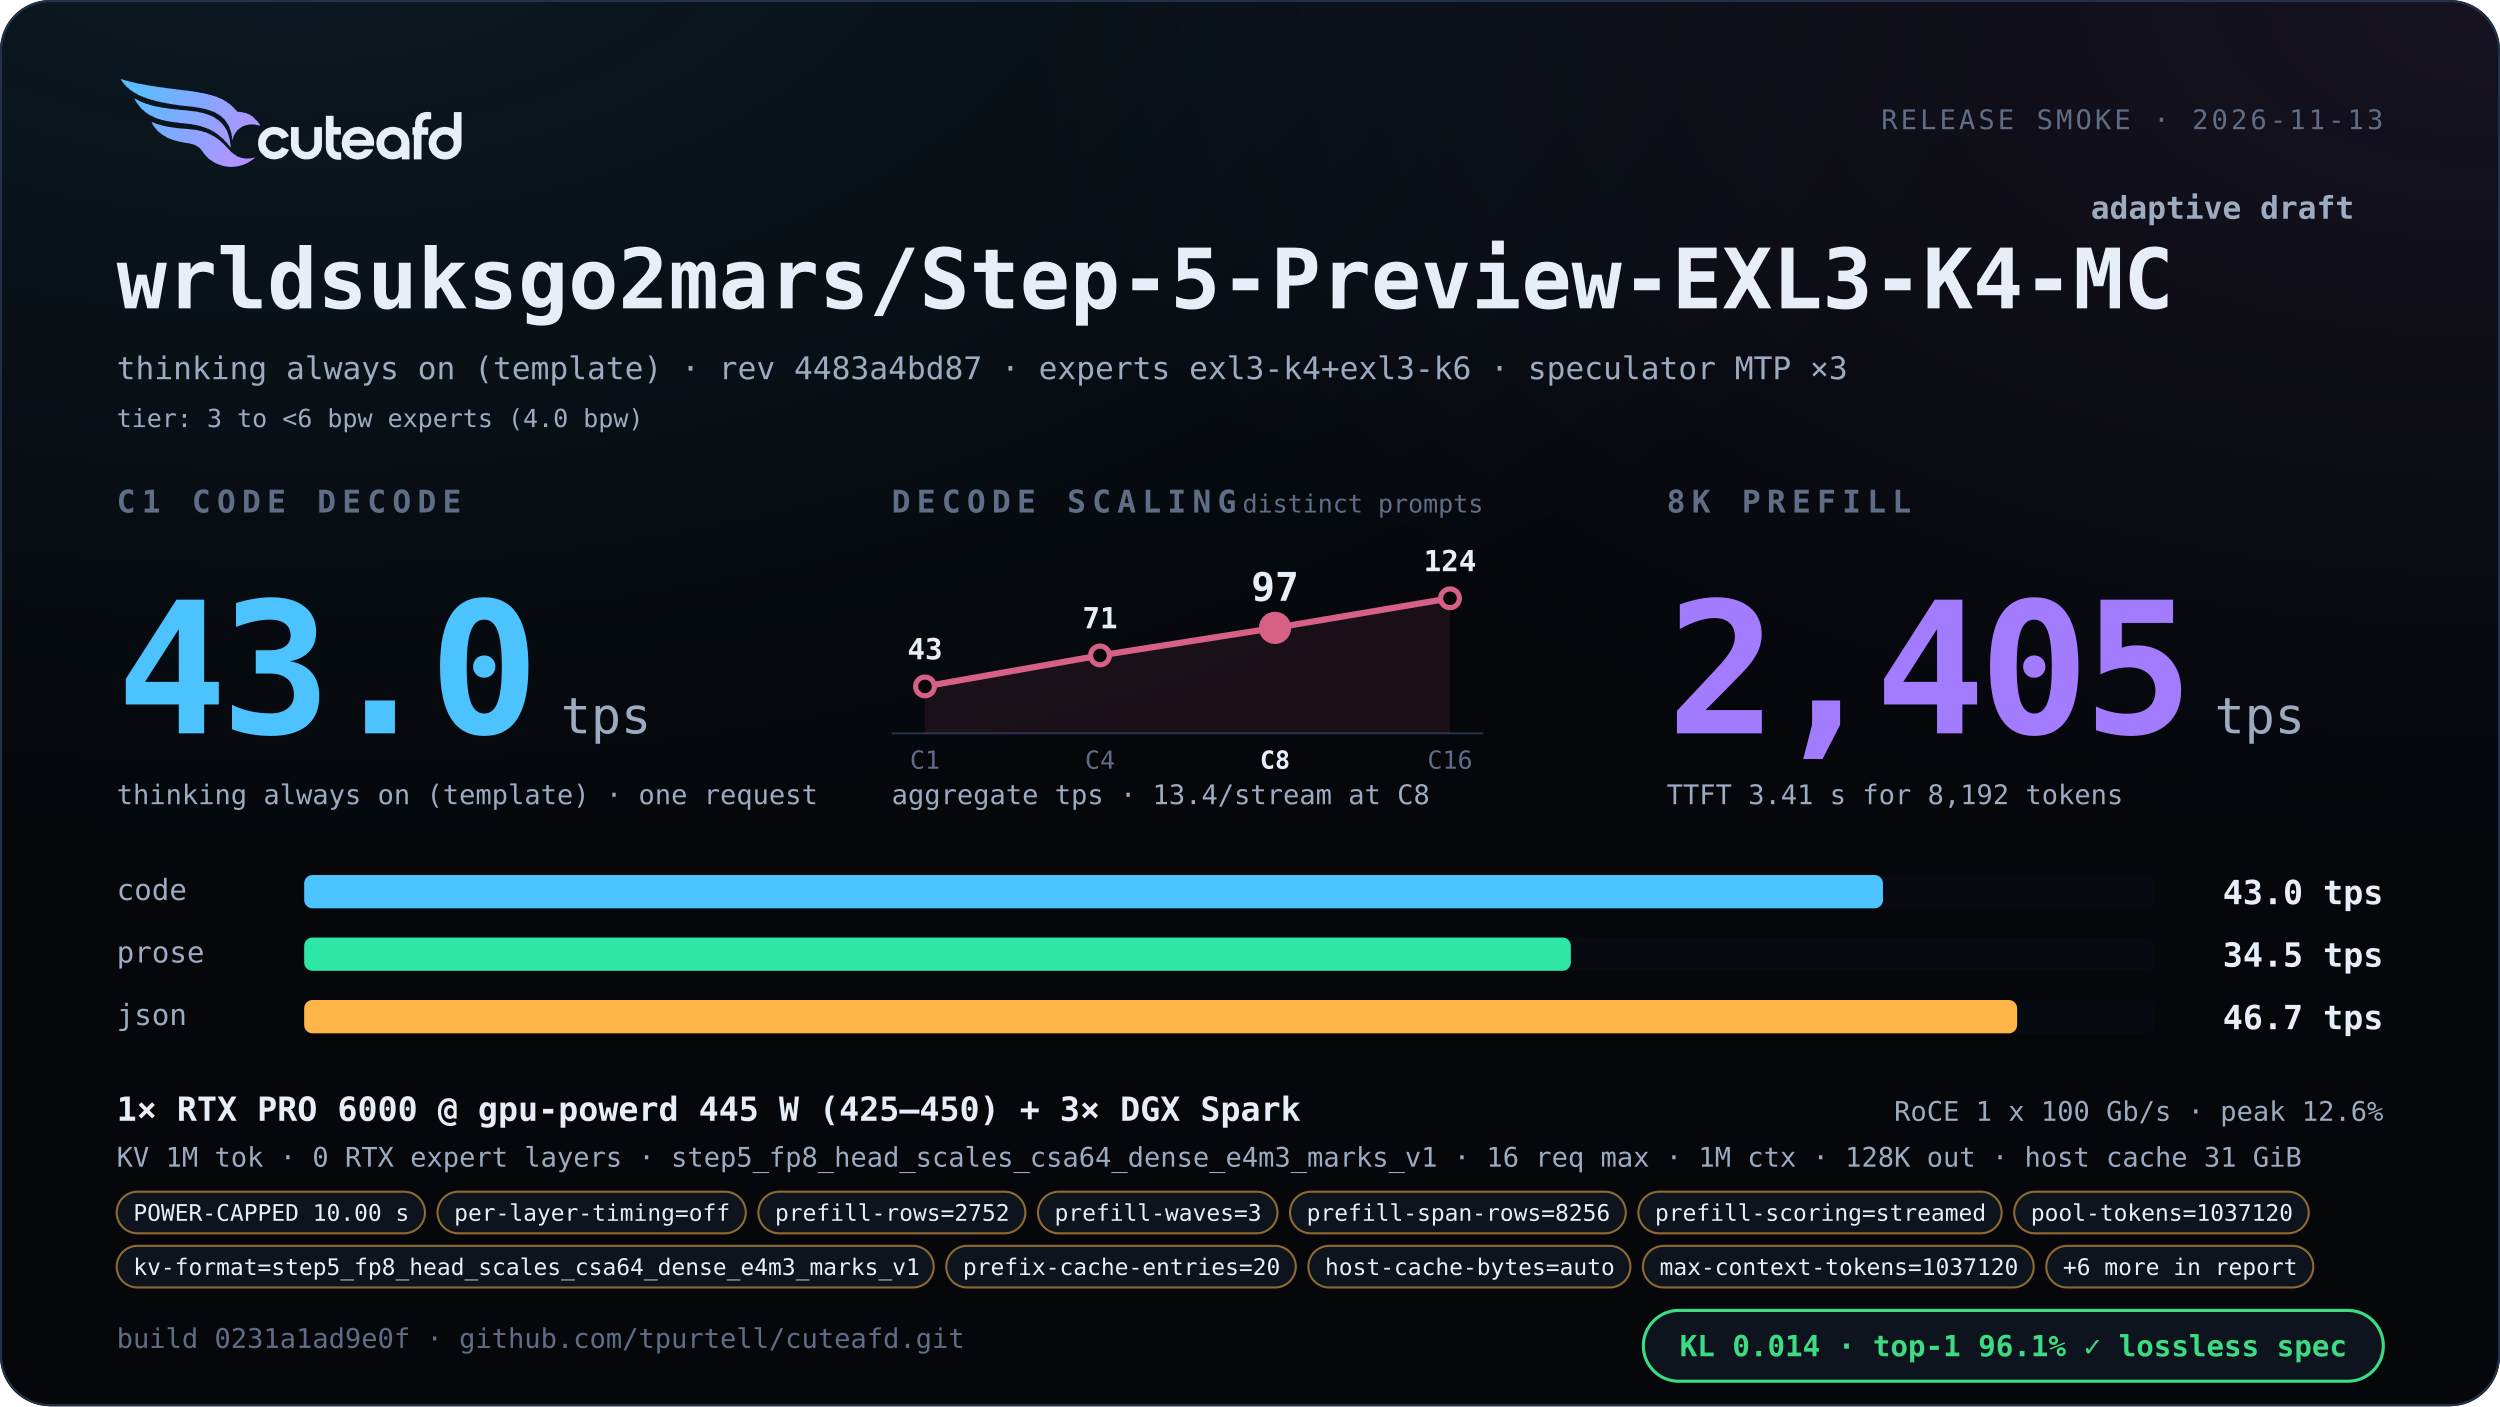
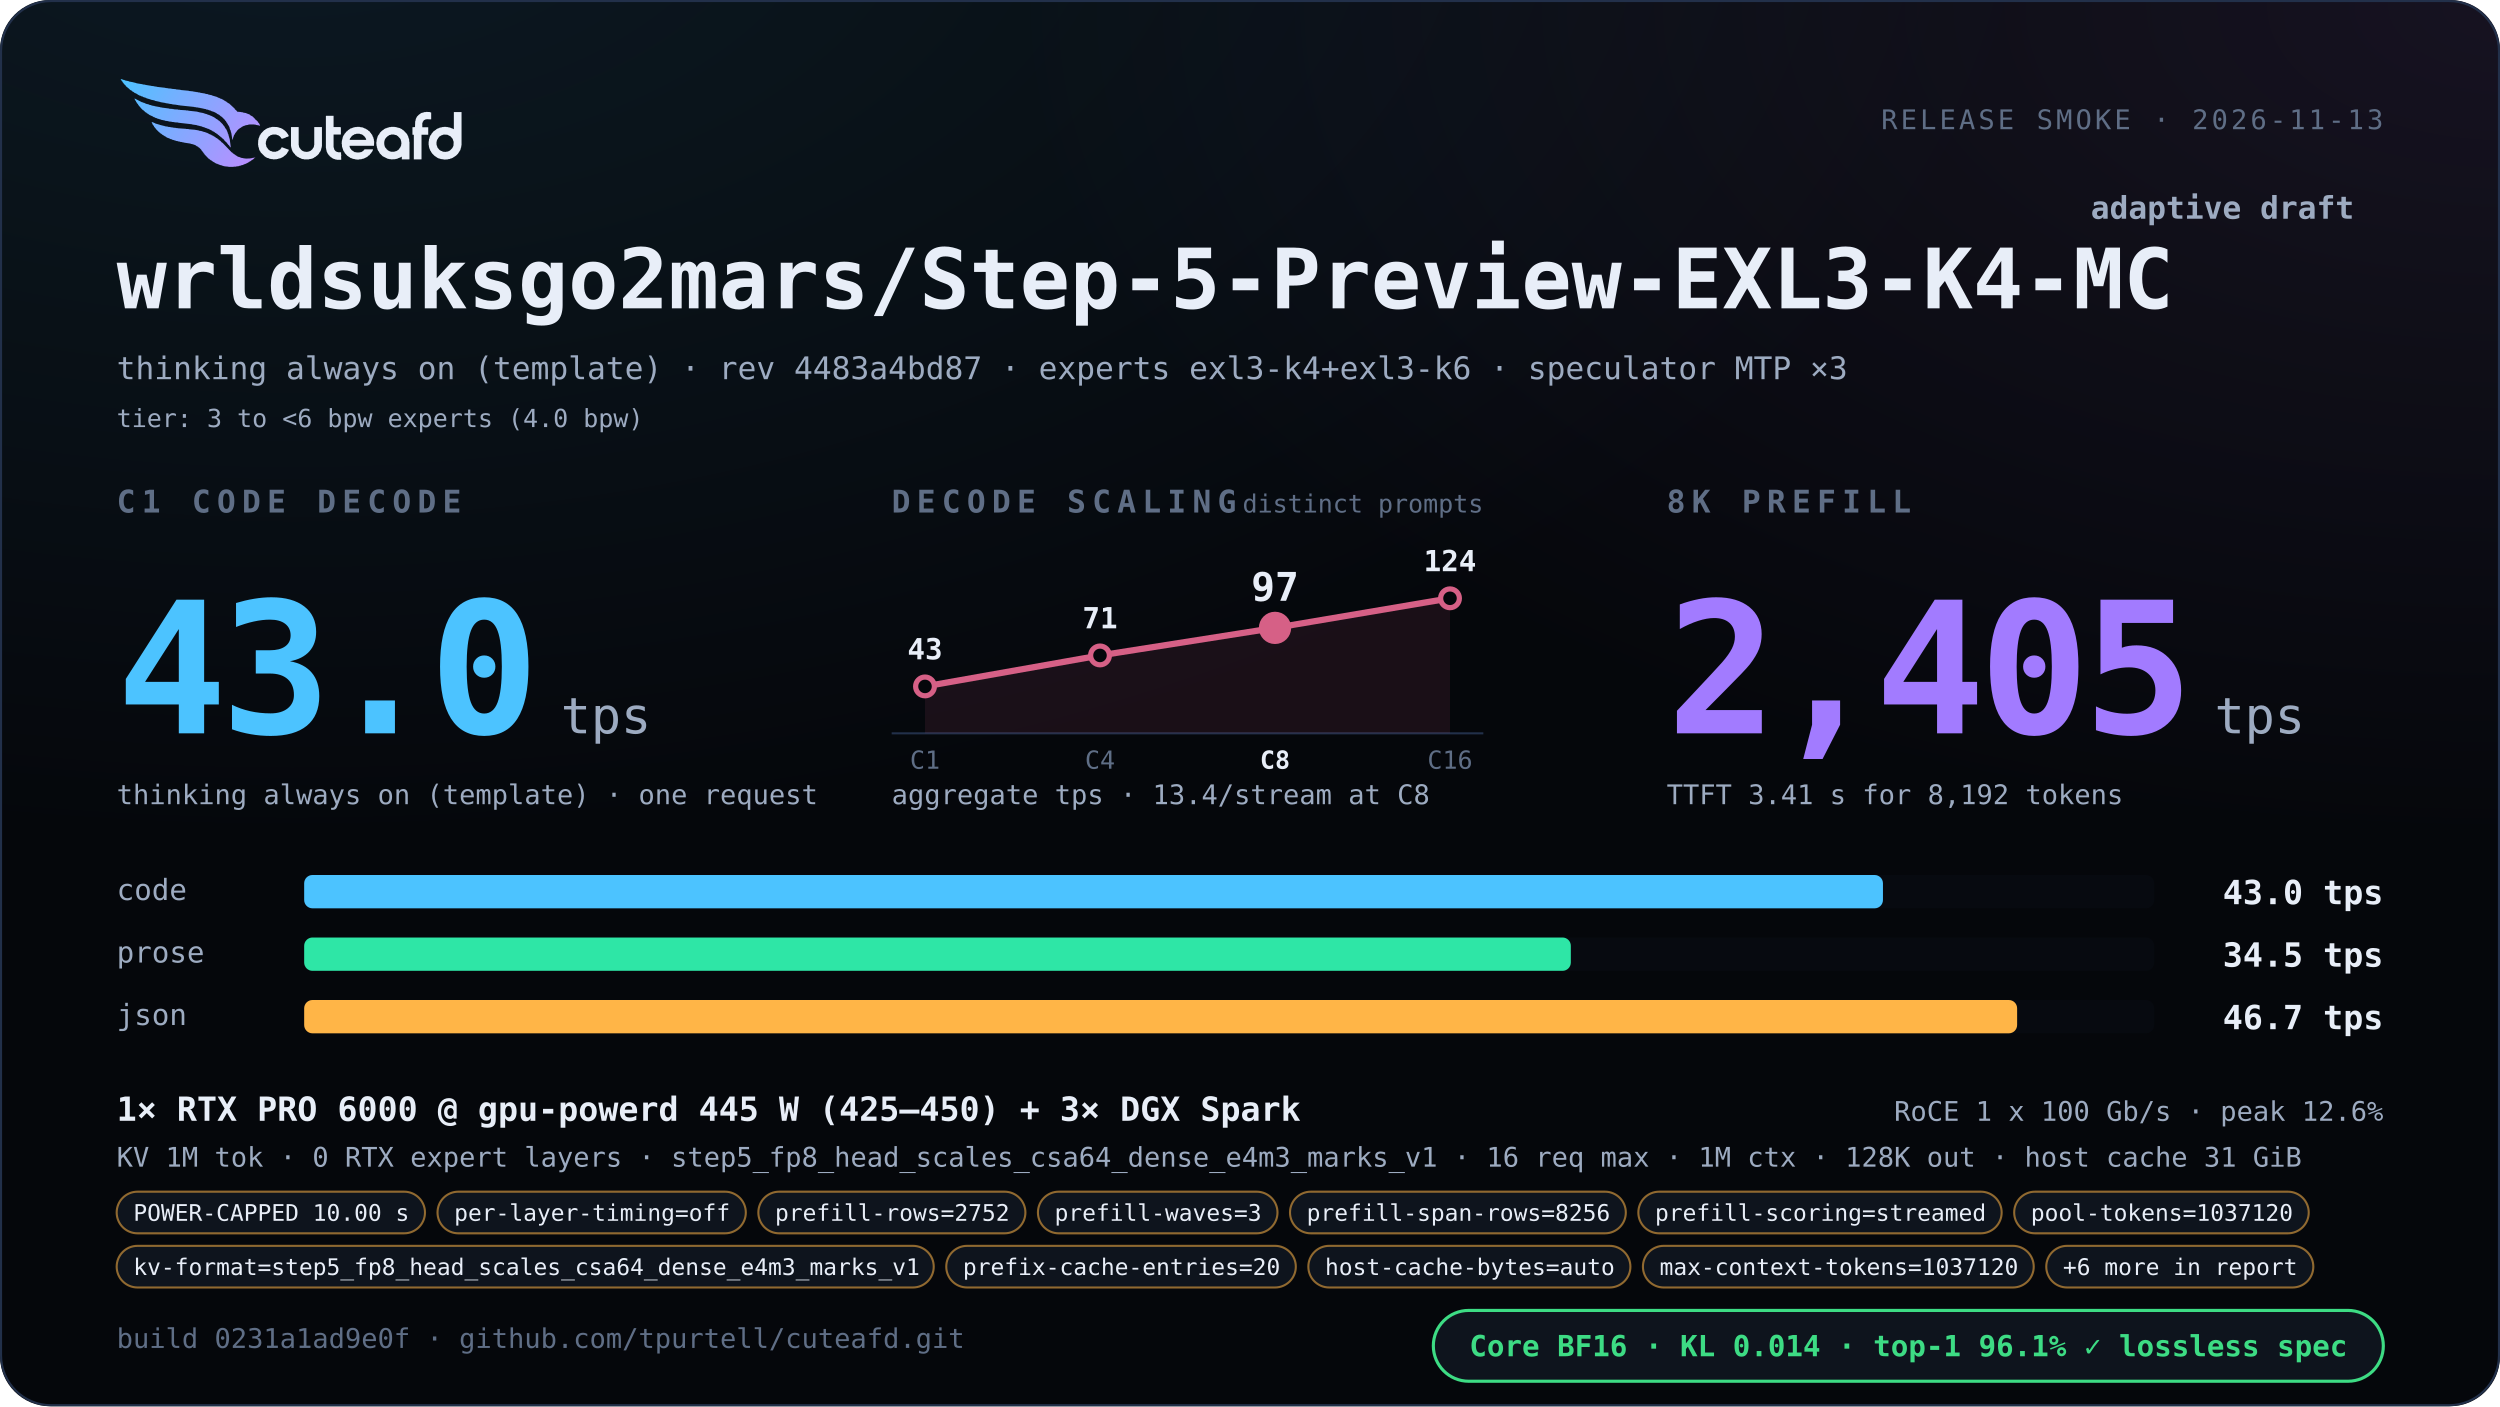
<svg xmlns="http://www.w3.org/2000/svg" width="1200" height="675" viewBox="0 0 1200 675">
  <defs>
    <linearGradient id="accent" x1="0" y1="0" x2="1" y2="0">
      <stop offset="0" stop-color="#4cc3ff" />
      <stop offset="1" stop-color="#c08bff" />
    </linearGradient>
    <pattern id="hazard" width="16" height="16" patternUnits="userSpaceOnUse" patternTransform="rotate(45)">
      <rect width="16" height="16" fill="#120405" />
      <rect width="8" height="16" fill="#ffb547" />
    </pattern>
    <radialGradient id="glow-a" cx="0.12" cy="-0.1" r="0.7">
      <stop offset="0" stop-color="#4cc3ff" stop-opacity="0.10" />
      <stop offset="1" stop-color="#4cc3ff" stop-opacity="0" />
    </radialGradient>
    <radialGradient id="glow-b" cx="1" cy="0" r="0.6">
      <stop offset="0" stop-color="#c08bff" stop-opacity="0.09" />
      <stop offset="1" stop-color="#c08bff" stop-opacity="0" />
    </radialGradient>
  </defs>
  <rect x="0" y="0" width="1200" height="675" rx="24" fill="#05070b" />
  <rect x="0" y="0" width="1200" height="675" rx="24" fill="url(#glow-a)" />
  <rect x="0" y="0" width="1200" height="675" rx="24" fill="url(#glow-b)" />
  <rect x="0.5" y="0.5" width="1199" height="674" rx="24" fill="none" stroke="#22304a" />
  <svg x="56" y="36" width="167.53" height="46" viewBox="81 149 1770 486" preserveAspectRatio="xMinYMid meet">
    <defs>
      <linearGradient id="cuteafd-swift" x1="101" y1="169" x2="808" y2="615" gradientUnits="userSpaceOnUse">
        <stop offset="0" stop-color="#4cc3ff" />
        <stop offset="1" stop-color="#c08bff" />
      </linearGradient>
    </defs>
    <path fill="url(#cuteafd-swift)" fill-rule="evenodd" d="M101 169L115 173 115 174 119 174 125 177 141 180 144 182 166 186 166 187 170 187 170 188 174 188 174 189 178 189 182 191 213 196 213 197 225 198 225 199 230 199 230 200 236 200 236 201 242 201 242 202 248 202 248 203 254 203 254 204 272 206 272 207 278 207 278 208 284 208 284 209 328 214 328 215 334 215 334 216 342 216 342 217 359 218 359 219 382 221 382 222 405 224 405 225 447 229 447 230 468 232 468 233 474 233 474 234 480 234 480 235 486 235 486 236 493 236 493 237 504 238 504 239 529 243 533 245 543 246 546 248 565 252 565 253 589 260 591 262 594 262 598 265 601 265 607 269 610 269 624 276 625 278 631 280 632 282 636 283 641 288 643 288 644 290 652 294 680 320 680 322 690 331 692 335 714 337 714 338 720 338 724 340 737 342 737 343 740 343 742 345 745 345 747 347 750 347 756 350 760 354 770 359 784 373 784 375 788 377 798 387 798 389 803 394 808 404 808 407 804 405 787 402 787 401 780 401 780 400 753 400 753 401 747 401 747 402 734 404 734 405 731 405 729 407 726 407 714 413 713 415 705 419 703 422 701 422 691 432 691 434 687 437 687 439 684 441 684 443 682 444 680 450 678 451 675 457 675 460 673 462 670 475 668 478 662 441 661 441 659 431 655 423 653 414 648 404 646 403 644 397 642 396 641 392 639 391 635 383 631 380 631 378 613 360 611 360 601 351 589 345 588 343 574 336 561 332 559 330 556 330 556 329 553 329 553 328 550 328 544 325 536 324 533 322 521 320 521 319 516 319 516 318 511 318 511 317 506 317 506 316 501 316 501 315 495 315 495 314 482 313 482 312 475 312 475 311 399 303 399 302 392 302 392 301 385 301 385 300 363 298 363 297 347 295 347 294 340 294 340 293 329 292 329 291 304 287 300 285 295 285 295 284 275 280 273 278 253 274 253 273 232 267 230 265 216 261 212 258 206 257 202 254 199 254 187 248 186 246 169 238 168 236 160 232 158 229 150 225 141 216 139 216 133 209 131 209 128 206 128 204 120 197 120 195 115 191 115 189 112 187 110 182 107 180 107 178 105 177ZM172 268L209 287 212 287 214 289 220 290 230 295 243 298 249 301 253 301 256 303 260 303 263 305 273 306 273 307 301 312 301 313 308 313 308 314 347 319 347 320 365 321 365 322 372 322 372 323 392 324 392 325 401 325 401 326 433 328 433 329 444 329 444 330 490 335 494 337 499 337 499 338 521 342 524 344 528 344 528 345 540 348 542 350 551 352 555 355 558 355 578 365 579 367 581 367 582 369 584 369 585 371 593 375 595 378 597 378 599 381 601 381 620 400 620 402 624 405 624 407 627 409 632 419 636 423 642 435 642 438 644 440 645 446 647 448 650 461 651 461 651 465 652 465 652 469 654 472 660 517 652 509 652 507 645 501 645 499 641 496 641 494 627 481 627 479 619 471 617 471 611 464 609 464 605 459 603 459 599 454 597 454 590 447 588 447 587 445 585 445 584 443 582 443 575 437 567 434 566 432 546 422 538 420 536 418 530 417 528 415 525 415 525 414 522 414 522 413 519 413 519 412 516 412 510 409 506 409 506 408 502 408 502 407 498 407 498 406 494 406 494 405 490 405 486 403 464 400 464 399 393 391 393 390 374 389 374 388 360 387 360 386 347 385 347 384 342 384 342 383 326 381 326 380 306 376 303 374 299 374 299 373 287 370 285 368 282 368 282 367 279 367 272 363 267 362 266 360 246 351 245 349 243 349 242 347 234 343 232 340 227 338 217 328 215 328 201 314 201 312 194 306 194 304 191 302 189 297 183 291 182 287 180 286 178 280 176 279 172 271ZM258 387L268 390 270 392 273 392 277 395 295 400 295 401 299 401 302 403 306 403 306 404 310 404 310 405 314 405 314 406 318 406 318 407 322 407 326 409 341 411 341 412 354 413 354 414 366 415 366 416 374 416 374 417 382 417 382 418 390 418 390 419 433 422 433 423 446 423 446 424 481 427 481 428 487 428 487 429 493 429 493 430 497 430 501 432 511 433 514 435 518 435 521 437 531 439 533 441 539 442 554 450 561 452 562 454 572 458 573 460 580 463 581 465 583 465 584 467 592 471 594 474 596 474 599 478 601 478 604 482 606 482 615 492 617 492 665 542 667 542 671 547 673 547 675 550 677 550 678 552 680 552 687 558 691 559 692 561 698 564 704 565 706 567 712 568 712 569 725 571 725 572 734 572 734 573 761 572 761 571 767 571 767 570 780 568 783 566 784 568 782 568 773 577 771 577 769 580 767 580 760 586 756 587 755 589 751 590 750 592 734 600 731 600 727 603 724 603 722 605 712 607 712 608 702 610 702 611 686 613 686 614 674 614 674 615 648 615 648 614 627 612 627 611 623 611 623 610 619 610 616 608 603 605 601 603 598 603 596 601 593 601 591 599 588 599 578 594 577 592 571 590 570 588 568 588 567 586 565 586 564 584 556 580 554 577 552 577 550 574 548 574 526 551 526 549 522 546 522 544 517 539 517 537 513 534 510 528 499 517 497 517 494 513 485 509 484 507 476 503 473 503 471 501 467 501 467 500 456 498 456 497 423 492 423 491 418 491 418 490 412 490 412 489 402 488 402 487 393 486 393 485 381 483 378 481 374 481 374 480 362 477 360 475 354 474 345 469 342 469 332 464 331 462 325 460 324 458 320 457 319 455 311 451 309 448 304 446 300 441 298 441 279 422 279 420 274 416 274 414 271 412 270 408 264 401Z" />
    <path fill="#e8eef8" fill-rule="evenodd" d="M1650 336L1670 337 1670 338 1676 339 1676 373 1675 374 1652 373 1652 374 1648 374 1640 378 1637 381 1637 383 1634 385 1632 392 1631 392 1631 413 1632 414 1661 414 1661 452 1627 452 1627 576 1626 577 1588 577 1588 454 1587 452 1581 452 1581 414 1594 413 1595 383 1596 383 1598 372 1604 360 1616 348 1618 348 1622 344 1628 341 1634 340 1634 339 1638 339 1642 337 1650 337ZM1791 337L1830 337 1830 506 1829 506 1828 517 1827 517 1824 529 1822 533 1820 534 1819 538 1817 539 1817 541 1815 542 1815 544 1813 545 1813 547 1801 559 1799 559 1798 561 1796 561 1794 564 1790 565 1789 567 1779 572 1776 572 1770 575 1761 576 1761 577 1740 578 1740 577 1723 575 1723 574 1714 572 1704 567 1703 565 1698 563 1696 560 1694 560 1680 546 1680 544 1677 542 1674 535 1672 534 1670 527 1668 525 1666 516 1665 516 1664 505 1663 505 1663 486 1664 486 1665 474 1666 474 1669 462 1673 454 1675 453 1679 445 1683 442 1683 440 1690 433 1692 433 1695 429 1697 429 1704 423 1712 419 1715 419 1719 416 1731 414 1731 413 1739 413 1739 412 1753 412 1753 413 1761 413 1761 414 1770 415 1770 416 1776 417 1778 419 1781 419 1791 424ZM1143 356L1181 356 1181 413 1217 413 1217 416 1218 416 1218 450 1217 451 1181 451 1181 515 1182 515 1182 520 1183 520 1185 528 1192 536 1194 536 1197 539 1204 540 1204 541 1219 541 1219 553 1220 553 1220 561 1219 561 1220 578 1219 579 1197 579 1197 578 1188 577 1186 575 1183 575 1173 570 1172 568 1167 566 1164 562 1162 562 1161 559 1156 555 1156 553 1153 551 1146 537 1144 526 1143 526 1143 519 1142 519 1142 357ZM870 412L897 413 897 414 901 414 901 415 905 415 907 417 913 418 925 424 930 429 932 429 944 441 944 443 947 445 947 447 949 448 954 458 954 460 951 460 947 463 941 464 937 467 934 467 934 468 918 473 917 470 914 468 914 466 906 458 904 458 903 456 899 454 896 454 890 451 871 451 871 452 862 454 856 459 854 459 849 464 849 466 846 468 844 473 842 474 839 485 838 485 838 492 837 492 837 498 838 498 838 504 839 504 840 511 843 517 845 518 845 520 848 522 848 524 854 530 856 530 857 532 863 535 866 535 872 538 889 538 889 537 898 535 901 532 905 531 907 528 909 528 913 524 913 522 915 521 918 515 954 528 953 533 951 537 949 538 948 542 946 543 944 548 934 558 932 558 926 564 912 571 899 574 899 575 894 575 894 576 874 577 874 576 861 575 861 574 857 574 849 570 846 570 836 565 835 563 833 563 811 541 810 537 808 536 804 528 801 515 800 515 800 511 799 511 799 504 798 504 799 478 800 478 801 470 805 462 805 459 807 455 809 454 810 450 812 449 812 447 829 429 834 427 836 424 848 418 851 418 853 416 864 414 864 413 870 413ZM1298 412L1314 412 1314 413 1329 415 1339 420 1342 420 1345 423 1352 426 1353 428 1355 428 1359 433 1361 433 1366 438 1366 440 1371 444 1371 446 1377 453 1379 460 1382 464 1384 473 1385 473 1386 485 1387 485 1386 508 1262 508 1262 512 1263 512 1263 515 1267 523 1270 525 1270 527 1275 532 1277 532 1278 534 1280 534 1281 536 1283 536 1284 538 1288 540 1297 541 1297 542 1313 542 1313 541 1321 540 1327 537 1328 535 1330 535 1337 528 1337 526 1381 526 1380 531 1376 539 1372 543 1372 545 1365 551 1365 553 1361 557 1359 557 1352 564 1334 573 1324 575 1324 576 1310 577 1310 578 1297 578 1297 577 1290 577 1290 576 1278 574 1278 573 1275 573 1273 571 1270 571 1264 568 1263 566 1259 565 1254 560 1252 560 1238 545 1238 543 1236 542 1235 538 1233 537 1229 529 1229 526 1227 524 1227 520 1224 514 1223 499 1222 499 1223 482 1224 482 1224 477 1225 477 1228 463 1233 453 1235 452 1236 448 1243 441 1243 439 1247 435 1249 435 1255 428 1257 428 1258 426 1260 426 1261 424 1263 424 1264 422 1270 419 1273 419 1281 415 1285 415 1289 413 1298 413ZM1472 412L1491 412 1491 413 1498 413 1498 414 1503 414 1503 415 1516 418 1528 424 1533 429 1535 429 1553 448 1560 462 1560 465 1561 465 1561 468 1564 474 1565 488 1566 488 1566 576 1565 577 1527 577 1527 564 1526 563 1518 568 1515 568 1514 570 1511 570 1503 574 1495 575 1495 576 1472 577 1472 576 1464 576 1464 575 1456 574 1430 561 1415 546 1410 536 1408 535 1404 527 1402 518 1401 518 1400 509 1399 509 1399 501 1398 501 1398 488 1399 488 1400 475 1401 475 1401 471 1402 471 1404 462 1408 454 1410 453 1410 451 1412 450 1416 442 1428 430 1430 430 1432 427 1434 427 1438 423 1446 419 1449 419 1451 417 1457 416 1457 415 1461 415 1465 413 1472 413ZM965 413L1004 413 1004 504 1005 504 1005 510 1006 510 1006 513 1009 519 1019 531 1021 531 1022 533 1028 536 1031 536 1034 538 1041 538 1041 539 1053 538 1053 537 1056 537 1056 536 1059 536 1065 533 1075 524 1076 520 1078 519 1081 513 1082 505 1083 505 1083 413 1122 413 1122 511 1121 511 1121 517 1120 517 1117 530 1112 540 1110 541 1106 549 1096 559 1094 559 1091 563 1084 566 1083 568 1073 573 1070 573 1070 574 1056 576 1056 577 1031 577 1031 576 1021 575 1011 570 1008 570 1007 568 995 562 991 557 989 557 986 554 986 552 977 543 977 541 975 540 971 532 971 529 969 527 967 517 966 517 966 511 965 511ZM1263 478L1346 478 1346 474 1342 466 1340 465 1340 463 1329 453 1323 450 1314 448 1314 447 1296 447 1296 448 1286 450 1283 453 1279 454 1277 457 1275 457 1272 460 1272 462 1269 464 1269 466 1266 468 1263 474ZM1524 499L1525 499 1524 485 1523 485 1523 481 1522 481 1522 478 1519 472 1506 458 1504 458 1503 456 1499 454 1489 452 1489 451 1472 451 1472 452 1463 454 1457 459 1455 459 1452 463 1449 464 1449 466 1444 471 1440 479 1439 486 1438 486 1438 502 1439 502 1439 507 1440 507 1440 510 1444 518 1450 524 1450 526 1454 528 1456 531 1468 537 1472 537 1472 538 1489 538 1489 537 1493 537 1493 536 1496 536 1496 535 1499 535 1505 532 1507 529 1509 529 1513 525 1513 523 1517 520 1517 518 1521 514 1521 511 1524 505ZM1703 503L1704 503 1704 507 1705 507 1708 517 1719 530 1721 530 1725 534 1728 534 1736 538 1752 539 1752 538 1761 537 1771 532 1783 520 1789 508 1790 487 1789 487 1789 483 1788 483 1785 473 1774 460 1758 452 1739 451 1739 452 1735 452 1735 453 1725 456 1724 458 1719 460 1714 465 1714 467 1711 469 1711 471 1707 475 1707 478 1705 480 1704 487 1703 487Z" />
  </svg>
  <text x="1144" y="62" font-family="ui-monospace, 'SF Mono', 'JetBrains Mono', 'Cascadia Mono', Menlo, Consolas, 'DejaVu Sans Mono', monospace" font-size="13" fill="#5f6e86" text-anchor="end" letter-spacing="1.5">RELEASE SMOKE · 2026-11-13</text>
  <text x="1130" y="105" font-family="ui-monospace, 'SF Mono', 'JetBrains Mono', 'Cascadia Mono', Menlo, Consolas, 'DejaVu Sans Mono', monospace" font-size="15" fill="#9dabc1" font-weight="600" text-anchor="end">adaptive draft</text>
  <text x="56" y="148" font-family="ui-monospace, 'SF Mono', 'JetBrains Mono', 'Cascadia Mono', Menlo, Consolas, 'DejaVu Sans Mono', monospace" font-size="40" fill="#e8eef8" font-weight="700">wrldsuksgo2mars/Step-5-Preview-EXL3-K4-MC</text>
  <text x="56" y="182" font-family="ui-monospace, 'SF Mono', 'JetBrains Mono', 'Cascadia Mono', Menlo, Consolas, 'DejaVu Sans Mono', monospace" font-size="15" fill="#9dabc1">thinking always on (template) · rev 4483a4bd87 · experts exl3-k4+exl3-k6 · speculator MTP ×3</text>
  <text x="56" y="246" font-family="ui-monospace, 'SF Mono', 'JetBrains Mono', 'Cascadia Mono', Menlo, Consolas, 'DejaVu Sans Mono', monospace" font-size="15" fill="#5f6e86" font-weight="600" letter-spacing="3">C1 CODE DECODE</text>
  <text x="56" y="352" font-family="ui-monospace, 'SF Mono', 'JetBrains Mono', 'Cascadia Mono', Menlo, Consolas, 'DejaVu Sans Mono', monospace" font-size="88" fill="#4cc3ff" font-weight="700" letter-spacing="-3">43.0</text>
  <text x="269.2" y="352" font-family="ui-monospace, 'SF Mono', 'JetBrains Mono', 'Cascadia Mono', Menlo, Consolas, 'DejaVu Sans Mono', monospace" font-size="24" fill="#9dabc1">tps</text>
  <text x="56" y="386" font-family="ui-monospace, 'SF Mono', 'JetBrains Mono', 'Cascadia Mono', Menlo, Consolas, 'DejaVu Sans Mono', monospace" font-size="13" fill="#9dabc1">thinking always on (template) · one request</text>
  <text x="428" y="246" font-family="ui-monospace, 'SF Mono', 'JetBrains Mono', 'Cascadia Mono', Menlo, Consolas, 'DejaVu Sans Mono', monospace" font-size="15" fill="#5f6e86" font-weight="600" letter-spacing="3">DECODE SCALING</text>
  <text x="712" y="246" font-family="ui-monospace, 'SF Mono', 'JetBrains Mono', 'Cascadia Mono', Menlo, Consolas, 'DejaVu Sans Mono', monospace" font-size="12" fill="#5f6e86" text-anchor="end">distinct prompts</text>
  <line x1="428" y1="352" x2="712" y2="352" stroke="#22304a" stroke-width="1" />
  <text x="444" y="369" font-family="ui-monospace, 'SF Mono', 'JetBrains Mono', 'Cascadia Mono', Menlo, Consolas, 'DejaVu Sans Mono', monospace" font-size="12" fill="#5f6e86" text-anchor="middle">C1</text>
  <text x="528" y="369" font-family="ui-monospace, 'SF Mono', 'JetBrains Mono', 'Cascadia Mono', Menlo, Consolas, 'DejaVu Sans Mono', monospace" font-size="12" fill="#5f6e86" text-anchor="middle">C4</text>
  <text x="612" y="369" font-family="ui-monospace, 'SF Mono', 'JetBrains Mono', 'Cascadia Mono', Menlo, Consolas, 'DejaVu Sans Mono', monospace" font-size="12" fill="#e8eef8" font-weight="700" text-anchor="middle">C8</text>
  <text x="696" y="369" font-family="ui-monospace, 'SF Mono', 'JetBrains Mono', 'Cascadia Mono', Menlo, Consolas, 'DejaVu Sans Mono', monospace" font-size="12" fill="#5f6e86" text-anchor="middle">C16</text>
  <path d="M444,329.478 L528,314.608 L612,301.383 L696,287.185 L696,352 L444,352 Z" fill="#d66086" fill-opacity="0.10" />
  <path d="M444,329.478 L528,314.608 L612,301.383 L696,287.185" fill="none" stroke="#d66086" stroke-width="3" stroke-linejoin="round" stroke-linecap="round" />
  <g aria-label="C1: 43.0 aggregate tps, 43.0 median tps per request">
    <circle cx="444" cy="329.478" r="4.5" fill="#05070b" stroke="#d66086" stroke-width="2.5" />
    <text x="444" y="316.48" font-family="ui-monospace, 'SF Mono', 'JetBrains Mono', 'Cascadia Mono', Menlo, Consolas, 'DejaVu Sans Mono', monospace" font-size="14" fill="#e8eef8" font-weight="700" text-anchor="middle">43</text>
  </g>
  <g aria-label="C4: 71.4 aggregate tps, 18.8 median tps per request">
    <circle cx="528" cy="314.608" r="4.5" fill="#05070b" stroke="#d66086" stroke-width="2.5" />
    <text x="528" y="301.61" font-family="ui-monospace, 'SF Mono', 'JetBrains Mono', 'Cascadia Mono', Menlo, Consolas, 'DejaVu Sans Mono', monospace" font-size="14" fill="#e8eef8" font-weight="700" text-anchor="middle">71</text>
  </g>
  <g aria-label="C8: 96.7 aggregate tps, 13.4 median tps per request">
    <circle cx="612" cy="301.383" r="6.5" fill="#d66086" stroke="#d66086" stroke-width="2.5" />
    <text x="612" y="288.38" font-family="ui-monospace, 'SF Mono', 'JetBrains Mono', 'Cascadia Mono', Menlo, Consolas, 'DejaVu Sans Mono', monospace" font-size="19" fill="#e8eef8" font-weight="700" text-anchor="middle">97</text>
  </g>
  <g aria-label="C16: 124 aggregate tps, 8.46 median tps per request">
    <circle cx="696" cy="287.185" r="4.5" fill="#05070b" stroke="#d66086" stroke-width="2.5" />
    <text x="696" y="274.19" font-family="ui-monospace, 'SF Mono', 'JetBrains Mono', 'Cascadia Mono', Menlo, Consolas, 'DejaVu Sans Mono', monospace" font-size="14" fill="#e8eef8" font-weight="700" text-anchor="middle">124</text>
  </g>
  <text x="428" y="386" font-family="ui-monospace, 'SF Mono', 'JetBrains Mono', 'Cascadia Mono', Menlo, Consolas, 'DejaVu Sans Mono', monospace" font-size="13" fill="#9dabc1">aggregate tps · 13.4/stream at C8</text>
  <text x="800" y="246" font-family="ui-monospace, 'SF Mono', 'JetBrains Mono', 'Cascadia Mono', Menlo, Consolas, 'DejaVu Sans Mono', monospace" font-size="15" fill="#5f6e86" font-weight="600" letter-spacing="3">8K PREFILL</text>
  <text x="800" y="352" font-family="ui-monospace, 'SF Mono', 'JetBrains Mono', 'Cascadia Mono', Menlo, Consolas, 'DejaVu Sans Mono', monospace" font-size="88" fill="#a27bff" font-weight="700" letter-spacing="-3">2,405</text>
  <text x="1063" y="352" font-family="ui-monospace, 'SF Mono', 'JetBrains Mono', 'Cascadia Mono', Menlo, Consolas, 'DejaVu Sans Mono', monospace" font-size="24" fill="#9dabc1">tps</text>
  <text x="800" y="386" font-family="ui-monospace, 'SF Mono', 'JetBrains Mono', 'Cascadia Mono', Menlo, Consolas, 'DejaVu Sans Mono', monospace" font-size="13" fill="#9dabc1">TTFT 3.41 s for 8,192 tokens</text>
  <text x="56" y="432" font-family="ui-monospace, 'SF Mono', 'JetBrains Mono', 'Cascadia Mono', Menlo, Consolas, 'DejaVu Sans Mono', monospace" font-size="14" fill="#9dabc1">code</text>
  <rect x="146" y="420" width="888" height="16" rx="4" fill="#070a10" />
  <rect x="146" y="420" width="757.82" height="16" rx="4" fill="#4cc3ff" opacity="1" />
  <text x="1144" y="434" font-family="ui-monospace, 'SF Mono', 'JetBrains Mono', 'Cascadia Mono', Menlo, Consolas, 'DejaVu Sans Mono', monospace" font-size="16" fill="#e8eef8" font-weight="700" text-anchor="end">43.0 tps</text>
  <text x="56" y="462" font-family="ui-monospace, 'SF Mono', 'JetBrains Mono', 'Cascadia Mono', Menlo, Consolas, 'DejaVu Sans Mono', monospace" font-size="14" fill="#9dabc1">prose</text>
  <rect x="146" y="450" width="888" height="16" rx="4" fill="#070a10" />
  <rect x="146" y="450" width="608" height="16" rx="4" fill="#2ee6a6" opacity="1" />
  <text x="1144" y="464" font-family="ui-monospace, 'SF Mono', 'JetBrains Mono', 'Cascadia Mono', Menlo, Consolas, 'DejaVu Sans Mono', monospace" font-size="16" fill="#e8eef8" font-weight="700" text-anchor="end">34.5 tps</text>
  <text x="56" y="492" font-family="ui-monospace, 'SF Mono', 'JetBrains Mono', 'Cascadia Mono', Menlo, Consolas, 'DejaVu Sans Mono', monospace" font-size="14" fill="#9dabc1">json</text>
  <rect x="146" y="480" width="888" height="16" rx="4" fill="#070a10" />
  <rect x="146" y="480" width="822.22" height="16" rx="4" fill="#ffb547" opacity="1" />
  <text x="1144" y="494" font-family="ui-monospace, 'SF Mono', 'JetBrains Mono', 'Cascadia Mono', Menlo, Consolas, 'DejaVu Sans Mono', monospace" font-size="16" fill="#e8eef8" font-weight="700" text-anchor="end">46.7 tps</text>
  <text x="56" y="538" font-family="ui-monospace, 'SF Mono', 'JetBrains Mono', 'Cascadia Mono', Menlo, Consolas, 'DejaVu Sans Mono', monospace" font-size="16" fill="#e8eef8" font-weight="600">1× RTX PRO 6000 @ gpu-powerd 445 W (425–450) + 3× DGX Spark</text>
  <text x="1144" y="538" font-family="ui-monospace, 'SF Mono', 'JetBrains Mono', 'Cascadia Mono', Menlo, Consolas, 'DejaVu Sans Mono', monospace" font-size="13" fill="#9dabc1" text-anchor="end">RoCE 1 x 100 Gb/s · peak 12.6%</text>
  <text x="56" y="560" font-family="ui-monospace, 'SF Mono', 'JetBrains Mono', 'Cascadia Mono', Menlo, Consolas, 'DejaVu Sans Mono', monospace" font-size="13" fill="#9dabc1">KV 1M tok · 0 RTX expert layers · step5_fp8_head_scales_csa64_dense_e4m3_marks_v1 · 16 req max · 1M ctx · 128K out · host cache 31 GiB</text>
  <rect x="56" y="572" width="148" height="20" rx="10" fill="#0e141d" stroke="#ffb547" stroke-opacity="0.55" />
  <text x="64" y="586" font-family="ui-monospace, 'SF Mono', 'JetBrains Mono', 'Cascadia Mono', Menlo, Consolas, 'DejaVu Sans Mono', monospace" font-size="11" fill="#e8eef8">POWER-CAPPED 10.00 s</text>
  <rect x="210" y="572" width="148" height="20" rx="10" fill="#0e141d" stroke="#ffb547" stroke-opacity="0.55" />
  <text x="218" y="586" font-family="ui-monospace, 'SF Mono', 'JetBrains Mono', 'Cascadia Mono', Menlo, Consolas, 'DejaVu Sans Mono', monospace" font-size="11" fill="#e8eef8">per-layer-timing=off</text>
  <rect x="364" y="572" width="128.2" height="20" rx="10" fill="#0e141d" stroke="#ffb547" stroke-opacity="0.55" />
  <text x="372" y="586" font-family="ui-monospace, 'SF Mono', 'JetBrains Mono', 'Cascadia Mono', Menlo, Consolas, 'DejaVu Sans Mono', monospace" font-size="11" fill="#e8eef8">prefill-rows=2752</text>
  <rect x="498.2" y="572" width="115" height="20" rx="10" fill="#0e141d" stroke="#ffb547" stroke-opacity="0.55" />
  <text x="506.2" y="586" font-family="ui-monospace, 'SF Mono', 'JetBrains Mono', 'Cascadia Mono', Menlo, Consolas, 'DejaVu Sans Mono', monospace" font-size="11" fill="#e8eef8">prefill-waves=3</text>
  <rect x="619.2" y="572" width="161.2" height="20" rx="10" fill="#0e141d" stroke="#ffb547" stroke-opacity="0.55" />
  <text x="627.2" y="586" font-family="ui-monospace, 'SF Mono', 'JetBrains Mono', 'Cascadia Mono', Menlo, Consolas, 'DejaVu Sans Mono', monospace" font-size="11" fill="#e8eef8">prefill-span-rows=8256</text>
  <rect x="786.4" y="572" width="174.4" height="20" rx="10" fill="#0e141d" stroke="#ffb547" stroke-opacity="0.55" />
  <text x="794.4" y="586" font-family="ui-monospace, 'SF Mono', 'JetBrains Mono', 'Cascadia Mono', Menlo, Consolas, 'DejaVu Sans Mono', monospace" font-size="11" fill="#e8eef8">prefill-scoring=streamed</text>
  <rect x="966.8" y="572" width="141.4" height="20" rx="10" fill="#0e141d" stroke="#ffb547" stroke-opacity="0.55" />
  <text x="974.8" y="586" font-family="ui-monospace, 'SF Mono', 'JetBrains Mono', 'Cascadia Mono', Menlo, Consolas, 'DejaVu Sans Mono', monospace" font-size="11" fill="#e8eef8">pool-tokens=1037120</text>
  <rect x="56" y="598" width="392.2" height="20" rx="10" fill="#0e141d" stroke="#ffb547" stroke-opacity="0.55" />
  <text x="64" y="612" font-family="ui-monospace, 'SF Mono', 'JetBrains Mono', 'Cascadia Mono', Menlo, Consolas, 'DejaVu Sans Mono', monospace" font-size="11" fill="#e8eef8">kv-format=step5_fp8_head_scales_csa64_dense_e4m3_marks_v1</text>
  <rect x="454.2" y="598" width="167.8" height="20" rx="10" fill="#0e141d" stroke="#ffb547" stroke-opacity="0.55" />
  <text x="462.2" y="612" font-family="ui-monospace, 'SF Mono', 'JetBrains Mono', 'Cascadia Mono', Menlo, Consolas, 'DejaVu Sans Mono', monospace" font-size="11" fill="#e8eef8">prefix-cache-entries=20</text>
  <rect x="628" y="598" width="154.6" height="20" rx="10" fill="#0e141d" stroke="#ffb547" stroke-opacity="0.55" />
  <text x="636" y="612" font-family="ui-monospace, 'SF Mono', 'JetBrains Mono', 'Cascadia Mono', Menlo, Consolas, 'DejaVu Sans Mono', monospace" font-size="11" fill="#e8eef8">host-cache-bytes=auto</text>
  <rect x="788.6" y="598" width="187.6" height="20" rx="10" fill="#0e141d" stroke="#ffb547" stroke-opacity="0.55" />
  <text x="796.6" y="612" font-family="ui-monospace, 'SF Mono', 'JetBrains Mono', 'Cascadia Mono', Menlo, Consolas, 'DejaVu Sans Mono', monospace" font-size="11" fill="#e8eef8">max-context-tokens=1037120</text>
  <rect x="982.2" y="598" width="128.2" height="20" rx="10" fill="#0e141d" stroke="#ffb547" stroke-opacity="0.55" />
  <text x="990.2" y="612" font-family="ui-monospace, 'SF Mono', 'JetBrains Mono', 'Cascadia Mono', Menlo, Consolas, 'DejaVu Sans Mono', monospace" font-size="11" fill="#e8eef8">+6 more in report</text>
  <text x="56" y="205" font-family="ui-monospace, 'SF Mono', 'JetBrains Mono', 'Cascadia Mono', Menlo, Consolas, 'DejaVu Sans Mono', monospace" font-size="12" fill="#9dabc1">tier: 3 to &lt;6 bpw experts (4.0 bpw)</text>
  <text x="56" y="647" font-family="ui-monospace, 'SF Mono', 'JetBrains Mono', 'Cascadia Mono', Menlo, Consolas, 'DejaVu Sans Mono', monospace" font-size="13" fill="#5f6e86">build 0231a1ad9e0f · github.com/tpurtell/cuteafd.git</text>
-   <rect x="788.8" y="629" width="355.2" height="34" rx="17" fill="#0e141d" stroke="#3ddc84" stroke-width="1.5" />
-   <text x="966.4" y="651" font-family="ui-monospace, 'SF Mono', 'JetBrains Mono', 'Cascadia Mono', Menlo, Consolas, 'DejaVu Sans Mono', monospace" font-size="14" fill="#3ddc84" font-weight="600" text-anchor="middle">KL 0.014 · top-1 96.1% ✓ lossless spec</text>
+   <rect x="688" y="629" width="456" height="34" rx="17" fill="#0e141d" stroke="#3ddc84" stroke-width="1.5" />
+   <text x="916" y="651" font-family="ui-monospace, 'SF Mono', 'JetBrains Mono', 'Cascadia Mono', Menlo, Consolas, 'DejaVu Sans Mono', monospace" font-size="14" fill="#3ddc84" font-weight="600" text-anchor="middle">Core BF16 · KL 0.014 · top-1 96.1% ✓ lossless spec</text>
</svg>
